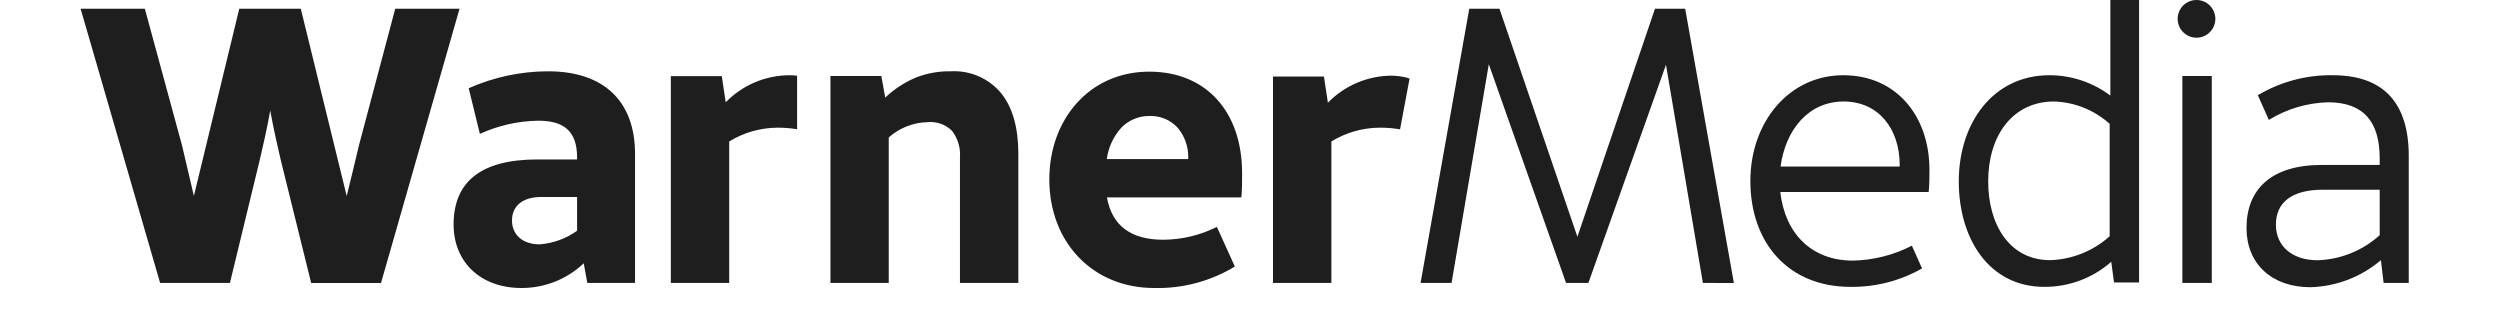
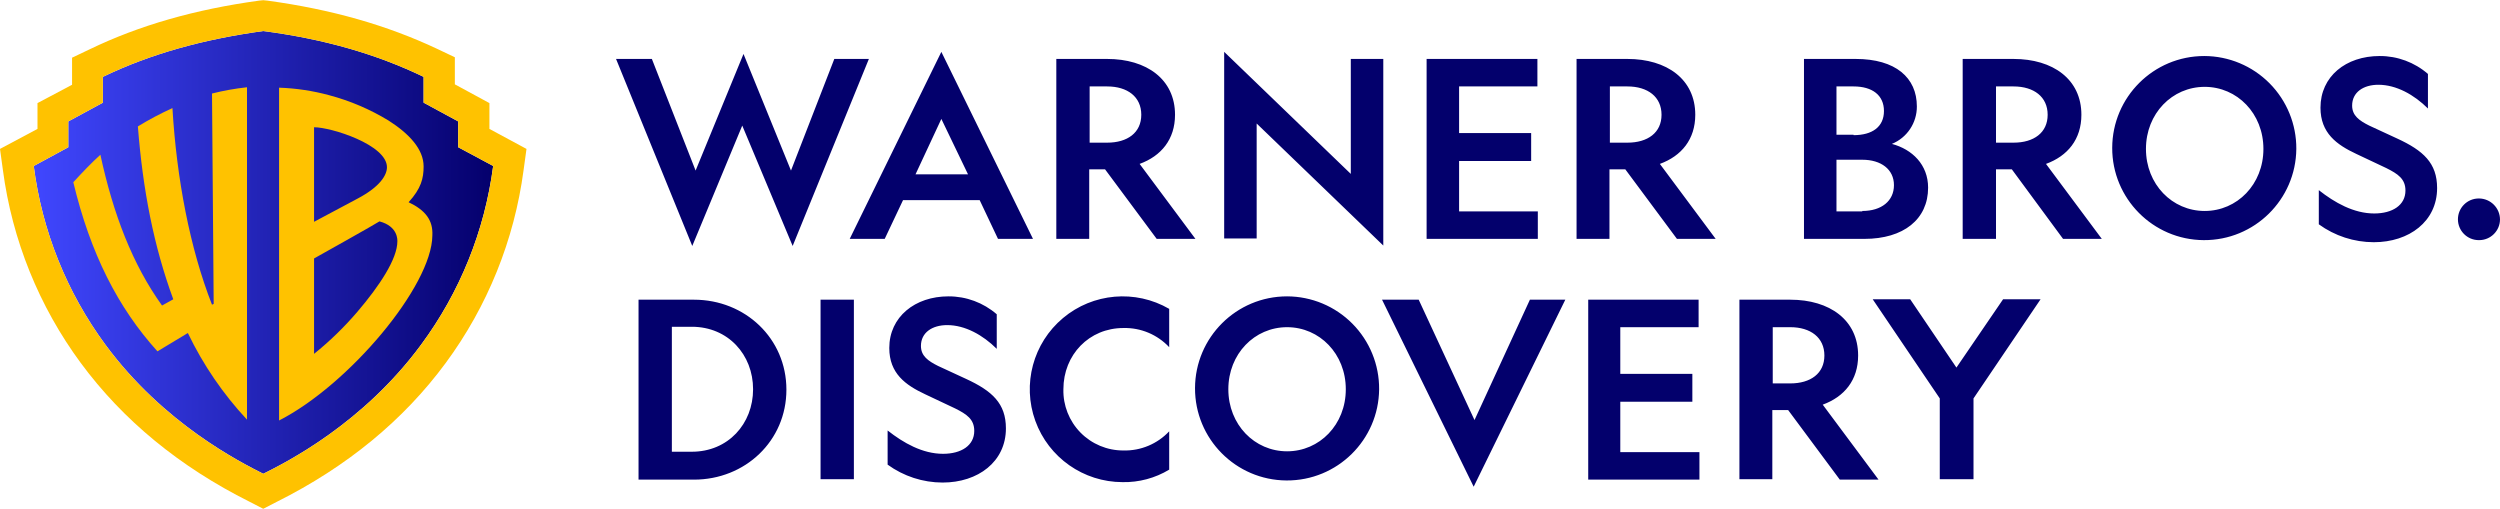
- <svg xmlns="http://www.w3.org/2000/svg" height="309" width="2500" viewBox="0 -7.105427357601002e-15 1004.575 132.724">
-   <path d="M939.91 51.505l-4.722-10.608a60.951 60.951 0 0 1 32.162-8.585c22.042 0 32.65 12.108 32.65 34.675v54.54h-10.796l-1.162-9.783a48.731 48.731 0 0 1-30.288 11.62c-16.831 0-27.44-10.27-27.44-25.414 0-16.644 10.609-27.102 32.313-27.102h24.89v-2.85c0-15.668-6.897-24.065-22.191-24.065a50.98 50.98 0 0 0-25.415 7.572zm47.607 29.988h-24.403c-13.457 0-20.167 5.548-20.167 14.995s7.235 15.294 17.843 15.294a41.684 41.684 0 0 0 26.727-10.759zm-290.7 40.035l-15.856-93.714-33.324 93.714h-9.597l-33.174-93.939-16.007 93.939h-13.307l20.917-117.78h12.97l33.474 97.95 33.325-97.95h12.97l20.917 117.817zm94.127-6.223a60.651 60.651 0 0 1-30.814 7.91c-26.24 0-42.92-18.518-42.92-45.47 0-25.415 16.68-45.433 39.884-45.433s37.036 17.994 37.036 40.56c0 3.186 0 6.41-.338 9.596h-63.725c1.987 17.843 13.457 29.464 31.113 29.464a57.765 57.765 0 0 0 25.415-6.41zm-9.597-43.783v-.674c0-15.482-9.071-27.252-24.065-27.252s-24.928 11.957-27.102 27.926zM884.17 0v121.34h-10.758l-1.2-8.884a43.183 43.183 0 0 1-28.789 10.759c-23.578 0-36.698-20.542-36.698-45.283 0-25.415 14.994-45.62 38.872-45.62a43.596 43.596 0 0 1 26.24 8.735V0zm-38.198 111.744a40.147 40.147 0 0 0 25.565-10.27V53.191a37.485 37.485 0 0 0-23.878-9.596c-17.693 0-28.301 14.469-28.301 34.336 0 18.668 9.258 33.812 26.614 33.812zm69.423-79.094v88.878h-12.632V32.65zM81.455 47.457c-1.349 7.76-3.373 16.343-4.535 21.366l-12.782 52.705H34.149L0 3.748h27.59l16.006 58.853c1.162 5.21 3.373 14.132 5.06 21.554L68.15 3.749h26.427l19.717 80.443c1.837-7.497 4.011-16.343 5.21-21.554l15.632-58.89h27.627l-33.737 117.817H99.037L85.992 68.823c-1.162-5.098-3.187-13.607-4.536-21.366zm240.62-14.807h21.854l1.687 9.259a43.895 43.895 0 0 1 13.12-8.584 39.097 39.097 0 0 1 14.994-2.7 26.24 26.24 0 0 1 21.554 9.26c5.06 6.222 7.497 14.994 7.497 26.24v55.403h-25.077V67.66a16.719 16.719 0 0 0-3.374-11.433 13.157 13.157 0 0 0-10.72-3.748 25.94 25.94 0 0 0-16.495 6.56v62.488h-25.04zm165.986 64.812l7.722 17.019a63.725 63.725 0 0 1-34.712 9.221c-26.24 0-44.982-19.53-44.982-46.632 0-25.94 17.356-46.294 42.92-46.294 24.591 0 39.885 17.355 39.885 43.595 0 3.374 0 7.91-.337 10.421h-57.728c2.212 12.295 10.459 18.18 24.253 18.18a52.142 52.142 0 0 0 22.979-5.51zm-47.307-29.126h35.012v-.825a19.417 19.417 0 0 0-4.536-12.632 15.631 15.631 0 0 0-11.958-5.06 16.644 16.644 0 0 0-12.295 5.06 25.19 25.19 0 0 0-6.223 13.607zM307.756 32.537a24.665 24.665 0 0 0-3.261-.225 38.423 38.423 0 0 0-27.402 11.621l-1.687-11.246h-21.892v88.84h25.078V60.765a39.997 39.997 0 0 1 20.692-5.923 49.668 49.668 0 0 1 8.472.675zm258.65 22.979h.337l4.086-21.78-1.275-.411a29.726 29.726 0 0 0-6.372-.825 38.46 38.46 0 0 0-27.44 11.62l-1.686-11.245h-21.892v88.653h25.078V60.764a39.997 39.997 0 0 1 20.73-5.923 51.28 51.28 0 0 1 8.583.675zM908.836 0a8.097 8.097 0 1 0 8.096 8.097A8.097 8.097 0 0 0 908.835 0zM200.81 30.626a84.192 84.192 0 0 0-34.112 7.272l4.798 19.605a62.6 62.6 0 0 1 25.078-5.66c10.946 0 16.68 4.385 16.68 15.818v.825h-17.018c-24.74 0-36.023 9.934-36.023 27.964 0 16.156 11.62 27.252 29.126 27.252a38.648 38.648 0 0 0 26.765-10.608l1.537 8.434h20.504V66.124c0-22.716-13.457-35.498-37.335-35.498zm12.445 68.486a31.863 31.863 0 0 1-16.006 5.847c-7.498 0-11.958-4.198-11.958-10.27 0-6.073 4.386-10.084 12.632-10.084h15.332z" fill="#1e1e1e" stroke-width="3.749" />
+ <svg xmlns="http://www.w3.org/2000/svg" viewBox="0 0 600.2 122.1" width="2500" height="509">
+   <linearGradient id="a" gradientTransform="matrix(1 0 0 -1 0 482.36)" gradientUnits="userSpaceOnUse" x1="8.1" x2="118.4" y1="421.81" y2="421.81">
+     <stop offset="0" stop-color="#4047ff" />
+     <stop offset="1" stop-color="#04006c" />
+   </linearGradient>
+   <g fill="#03006c">
+     <path d="M166.2 59l-18.3-44.9h8.6L167 40.9l11.5-28 11.4 28 10.4-26.8h8.3L190.3 59l-12.1-28.9zM248 57.3h-8.4l-4.4-9.3h-18.4l-4.4 9.3H204l22-44.9zm-28.2-15.5h12.6L226 28.5zM261.6 57.3h-8V14.1h12.2c9.5 0 16.3 4.9 16.3 13.4 0 5.9-3.3 9.9-8.5 11.8l13.4 18h-9.3l-12.4-16.7h-3.8v16.7zm0-23.1h4.2c4.9 0 8.2-2.4 8.2-6.7s-3.3-6.8-8.2-6.8h-4.2zM386.5 57.3h-8V14.1h12.2c9.5 0 16.3 4.9 16.3 13.4 0 5.9-3.3 9.9-8.5 11.8l13.4 18h-9.3l-12.4-16.7h-3.8v16.7zm0-23.1h4.2c4.9 0 8.2-2.4 8.2-6.7s-3.3-6.8-8.2-6.8h-4.2zM324.3 14.1h7.8v44.8l-30.4-29.3v27.6h-7.8V12.4l30.4 29.3zM342.5 14.1h26.6v6.6h-18.8v11.2h17.3v6.7h-17.3v12.1h18.9v6.6h-26.7zM433.1 14.1h12.4c9.6 0 14.7 4.5 14.7 11.4a9.66 9.66 0 0 1-6 9c4.9 1.3 8.7 5 8.7 10.5 0 7.6-5.9 12.3-15.3 12.3h-14.5zM445 32.4c4.5 0 7.3-2 7.3-5.8s-2.8-5.9-7.3-5.9h-4.1v11.6h4.1zm2.1 18.2c4.6 0 7.6-2.4 7.6-6.2s-3.1-6.1-7.6-6.1h-6.2v12.4h6.2zM479.2 57.3h-8V14.1h12.2c9.5 0 16.3 4.9 16.3 13.4 0 5.9-3.3 9.9-8.5 11.8l13.4 18h-9.3L483 40.6h-3.8zm0-23.1h4.2c4.9 0 8.2-2.4 8.2-6.7s-3.3-6.8-8.2-6.8h-4.2zM551.3 35.7a22.1 22.1 0 1 1-22.1-22.3 22.15 22.15 0 0 1 22.1 22.3zm-36.1 0c0 8.5 6.3 14.9 14.1 14.9s14.1-6.4 14.1-14.9-6.3-14.9-14.1-14.9-14.1 6.4-14.1 14.9zM570 51.2c4.4 0 7.5-2 7.5-5.5 0-2.8-1.8-4-4.6-5.4l-7.2-3.4c-4.7-2.2-8.6-5-8.6-11.1 0-7.5 6.1-12.4 14.2-12.4a17.59 17.59 0 0 1 11.6 4.3V26c-3.3-3.3-7.6-5.7-11.9-5.7-3.6 0-6.3 1.8-6.3 5 0 2.4 1.7 3.6 4.1 4.8l6.7 3.1c6.3 2.9 9.6 5.9 9.6 11.9 0 8-6.7 13-15.2 13a22.52 22.52 0 0 1-13.2-4.3v-8.2c3.8 3 8.4 5.6 13.3 5.6zM600.2 52.6a5 5 0 0 1-5 5h-.1a5 5 0 0 1 0-10h.1a5.08 5.08 0 0 1 5 5zM425.6 115h-8V71.9h12.2c9.5 0 16.3 4.9 16.3 13.4 0 5.9-3.3 9.9-8.5 11.8l13.4 18h-9.3l-12.4-16.7h-3.8V115zm0-23h4.2c4.9 0 8.2-2.4 8.2-6.7s-3.3-6.8-8.2-6.8h-4.2zM381.2 71.9h26.6v6.6H389v11.2h17.3v6.7H389v12.1h19v6.6h-26.7V71.9zM331.1 93.4A22.1 22.1 0 1 1 309 71.1a22.15 22.15 0 0 1 22.1 22.3zm-36.2 0c0 8.5 6.3 14.9 14.1 14.9s14.1-6.4 14.1-14.9-6.3-14.9-14.1-14.9-14.1 6.4-14.1 14.9zM166.6 71.9c12.3 0 22.2 9.3 22.2 21.6s-9.9 21.6-22.2 21.6h-13.3V71.9zm-5.3 6.6v29.9h4.8c8.7 0 14.7-6.7 14.7-15s-6-15-14.7-15h-4.8zM205 71.9V115h-8V71.9zM226.4 108.9c4.4 0 7.5-2 7.5-5.5 0-2.8-1.8-4-4.6-5.4l-7.2-3.4c-4.7-2.2-8.6-5-8.6-11.1 0-7.5 6.2-12.4 14.2-12.4a17.59 17.59 0 0 1 11.6 4.3v8.3c-3.3-3.3-7.6-5.7-11.9-5.7-3.6 0-6.3 1.8-6.3 5 0 2.4 1.7 3.6 4.1 4.8l6.7 3.1c6.3 2.9 9.6 5.9 9.6 11.9 0 8-6.7 13-15.2 13a22.52 22.52 0 0 1-13.2-4.3v-8.2c3.8 3 8.4 5.6 13.3 5.6zM280.7 103.5v9.2a20.85 20.85 0 0 1-11.2 3 22.3 22.3 0 1 1 11.2-41.6v9.2a14.56 14.56 0 0 0-11-4.6c-8.2 0-14.4 6.4-14.4 14.7a14.35 14.35 0 0 0 14.4 14.7 14.56 14.56 0 0 0 11-4.6zM331.8 71.9h8.8l13.4 28.9 13.3-28.9h8.5l-22 44.9zM465.7 115V95.6l-16.1-23.8h9l11.1 16.4 11.2-16.4h9l-16.1 23.8V115z" />
+   </g>
+   <path d="M118.4 39.8a92.09 92.09 0 0 1-17.3 42.9c-14 19-32.3 28.2-37.9 31-5.5-2.8-23.9-12-37.9-31A91.94 91.94 0 0 1 8.1 39.8l8.3-4.5v-6.2l8.3-4.5v-6.2c11.4-5.5 24-9 38.5-11 14.5 1.9 27.1 5.5 38.5 11v6.2l8.3 4.5v6.2z" fill="url(#a)" />
+   <path d="M117.5 30.9v-6.2l-8.3-4.5v-6.5l-4.2-2C92.9 6 79.6 2.2 64.2.1l-1-.1-1 .1C46.9 2.2 33.5 6 21.5 11.8l-4.2 2v6.5L9 24.7v6.2l-9 4.8.7 5.1a100.14 100.14 0 0 0 18.7 46.3c10.1 13.7 23.7 24.9 40.5 33.3l3.3 1.7 3.3-1.7c16.8-8.4 30.4-19.6 40.5-33.3a100.14 100.14 0 0 0 18.7-46.3l.7-5.1zm.9 8.9a92.09 92.09 0 0 1-17.3 42.9c-14 19-32.3 28.2-37.9 31-5.5-2.8-23.9-12-37.9-31A91.94 91.94 0 0 1 8.1 39.8l8.3-4.5v-6.2l8.3-4.5v-6.2c11.4-5.5 24-9 38.5-11 14.5 1.9 27.1 5.5 38.5 11v6.2l8.3 4.5v6.2z" fill="#ffc200" />
+   <path d="M50.9 22.4l.4 50.5-.4.2c-5.3-13.5-8.5-30.3-9.5-47.2a75.43 75.43 0 0 0-8.3 4.4c1.2 15.3 3.8 28.7 8.5 41.5l-2.7 1.5c-7.1-9.9-11.7-21.9-14.8-36.2-2.2 2-4.3 4.2-6.5 6.6 4.1 17.1 10.7 30.1 20.2 40.6l7.3-4.4a83.26 83.26 0 0 0 14.2 20.8V20.9a61.71 61.71 0 0 0-8.4 1.5zM98.1 48.5c3-3.3 3.6-5.7 3.6-8.6 0-4.1-3.4-7.8-8.4-11A54.29 54.29 0 0 0 79 22.8 52.69 52.69 0 0 0 67 21v79.9c16.8-8.6 36.7-32.3 36.8-44.4.2-3.7-1.7-6.1-5.7-8zm-22.7-18c4.1 0 17.5 4.2 17.5 9.6 0 1.9-1.7 4.7-7 7.5l-10.5 5.6zm10.4 44.3a77.85 77.85 0 0 1-10.4 10.1V62s15.2-8.5 15.7-8.9c4.5 1.2 4.3 4.5 4.3 4.8 0 4.2-4.3 10.7-9.6 16.9z" fill="#ffc200" />
</svg>
